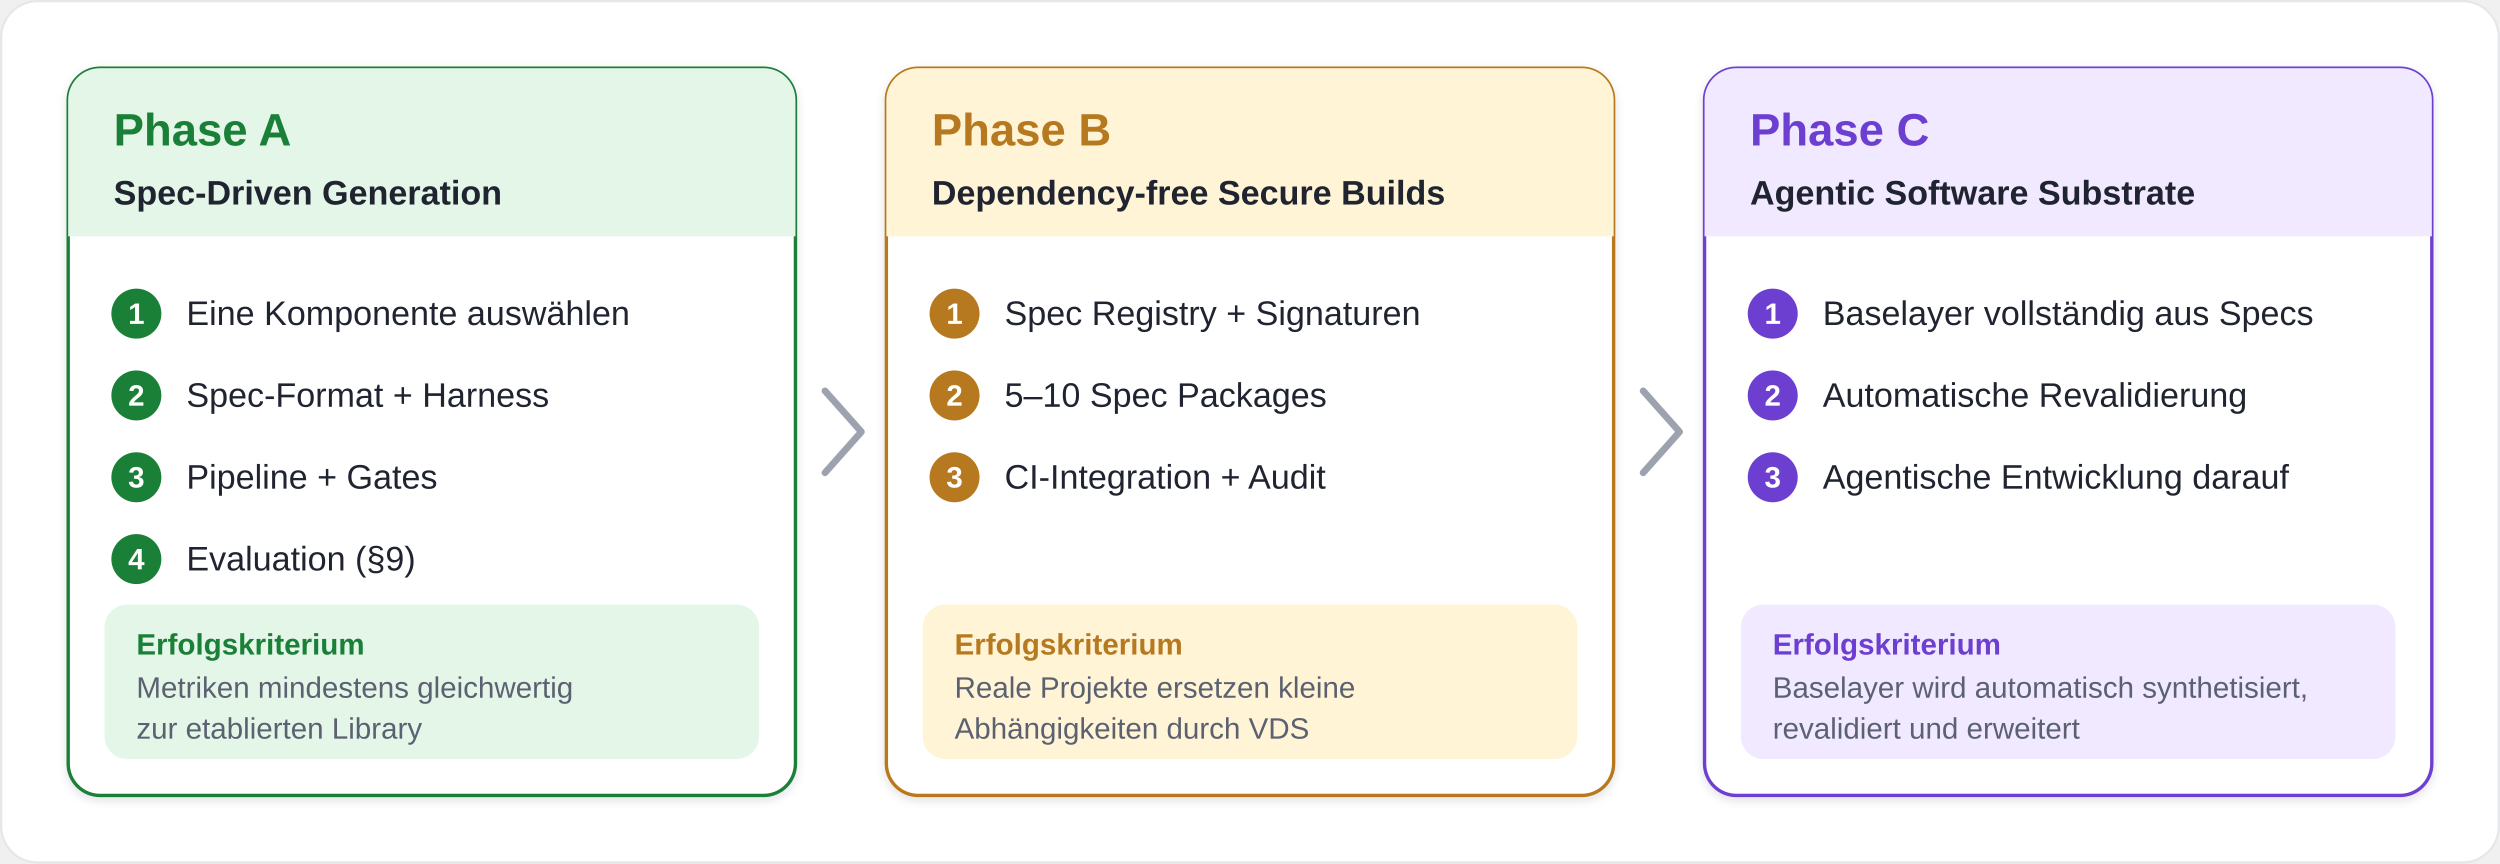
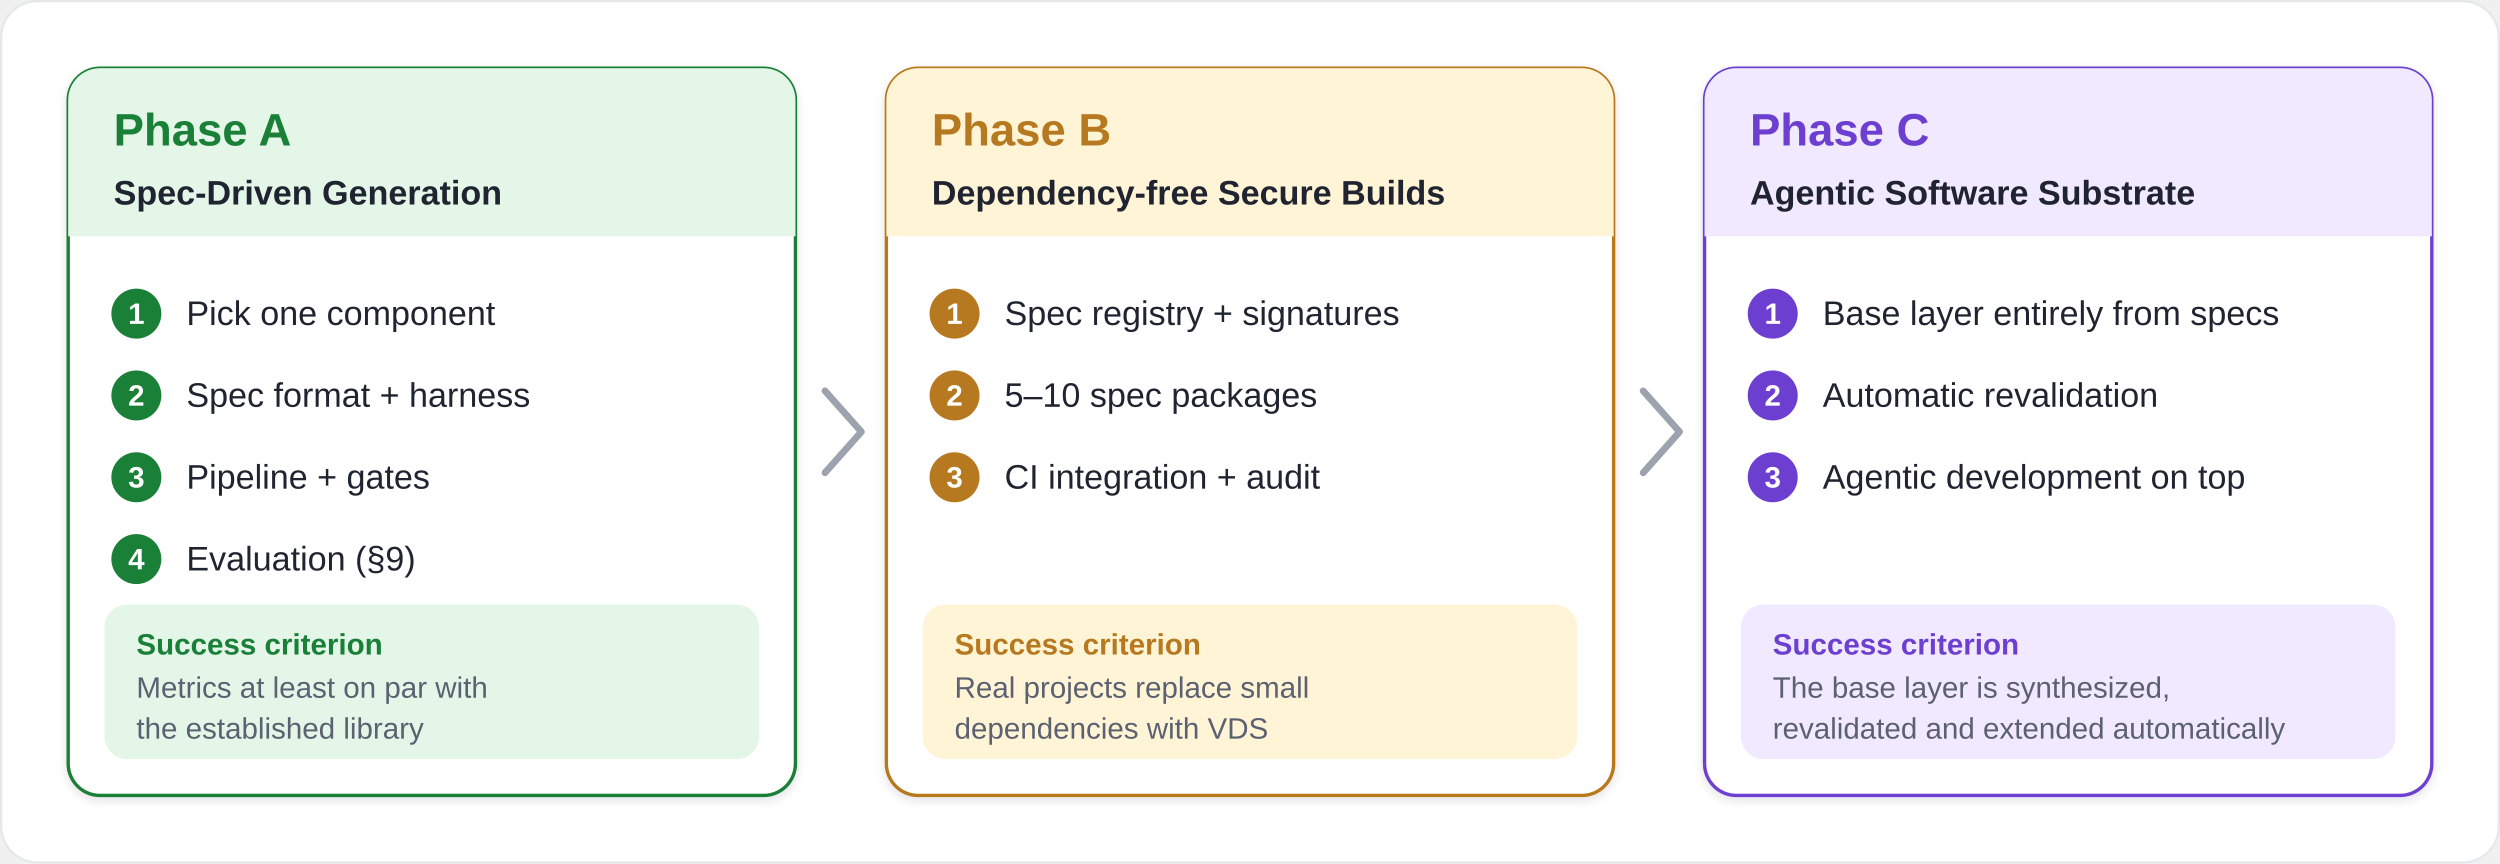
<svg xmlns="http://www.w3.org/2000/svg" viewBox="0 0 1100 380" width="1100" height="380">
  <style>
text{font-family:'Segoe UI',system-ui,-apple-system,'Helvetica Neue',Arial,sans-serif;fill:#1f2430}
.h{font-size:20px;font-weight:700}
.b{font-size:15px;font-weight:600}
.t{font-size:15px}
.s{font-size:13px;fill:#5b6170}
.ms{font-size:13.5px}
.m{font-family:Consolas,'SF Mono',Menlo,monospace;font-size:14px;font-weight:700}
.c{text-anchor:middle}
.e{text-anchor:end}
.num{font-weight:700;fill:#6d3fd1}
.tG{fill:#1a7f37}.tR{fill:#c4321c}.tB{fill:#2457d6}.tP{fill:#6d3fd1}.tA{fill:#8a5a00}.tN{fill:#374151}
.w{fill:#ffffff}
.box{stroke-width:1.5}
.spec{fill:#e8efff;stroke:#2457d6}
.agent{fill:#fff4d6;stroke:#b7791f}
.gate{fill:#f0e9ff;stroke:#6d3fd1}
.ok{fill:#e3f6e8;stroke:#1a7f37}
.bad{fill:#fde7e3;stroke:#c4321c}
.neu{fill:#f3f4f6;stroke:#6b7280}
.q{fill:#ffffff;stroke:#374151}
.dark{fill:#1f2430;stroke:#1f2430}
.ln{fill:none;stroke:#6b7280;stroke-width:1.6}
.lnD{fill:none;stroke:#1f2430;stroke-width:1.4}
.lnG{fill:none;stroke:#1a7f37;stroke-width:1.8}
.lnR{fill:none;stroke:#c4321c;stroke-width:1.8}
.lnB{fill:none;stroke:#2457d6;stroke-width:1.6}
.lnP{fill:none;stroke:#6d3fd1;stroke-width:1.6}
.dash{stroke-dasharray:6 5}
</style>
  <defs>
    <marker id="a" viewBox="0 0 10 10" refX="9" refY="5" markerWidth="7" markerHeight="7" orient="auto-start-reverse">
      <path d="M0,0L10,5L0,10z" fill="#6b7280" />
    </marker>
    <marker id="aD" viewBox="0 0 10 10" refX="9" refY="5" markerWidth="7" markerHeight="7" orient="auto-start-reverse">
      <path d="M0,0L10,5L0,10z" fill="#1f2430" />
    </marker>
    <marker id="aG" viewBox="0 0 10 10" refX="9" refY="5" markerWidth="7" markerHeight="7" orient="auto-start-reverse">
      <path d="M0,0L10,5L0,10z" fill="#1a7f37" />
    </marker>
    <marker id="aR" viewBox="0 0 10 10" refX="9" refY="5" markerWidth="7" markerHeight="7" orient="auto-start-reverse">
      <path d="M0,0L10,5L0,10z" fill="#c4321c" />
    </marker>
    <marker id="aB" viewBox="0 0 10 10" refX="9" refY="5" markerWidth="7" markerHeight="7" orient="auto-start-reverse">
      <path d="M0,0L10,5L0,10z" fill="#2457d6" />
    </marker>
    <marker id="aP" viewBox="0 0 10 10" refX="9" refY="5" markerWidth="7" markerHeight="7" orient="auto-start-reverse">
      <path d="M0,0L10,5L0,10z" fill="#6d3fd1" />
    </marker>
    <filter id="sh" x="-5%" y="-5%" width="110%" height="130%">
      <feDropShadow dx="0" dy="1.5" stdDeviation="2" flood-color="#1f2430" flood-opacity=".12" />
    </filter>
  </defs>
  <rect x="0.5" y="0.5" width="1099" height="379" rx="16" fill="#ffffff" stroke="#e5e7eb" />
  <rect x="30" y="30" width="320" height="320" rx="14" fill="#fff" stroke="#1a7f37" stroke-width="1.5" filter="url(#sh)" />
  <path d="M30,44 a14,14 0 0 1 14,-14 h292 a14,14 0 0 1 14,14 v60 h-320 z" fill="#e3f6e8" />
  <text x="50" y="64" class="h" style="fill:#1a7f37">Phase A</text>
  <text x="50" y="90" class="b">Spec-Driven Generation</text>
  <circle cx="60" cy="138" r="11" fill="#1a7f37" />
  <text x="60" y="142.5" class="s b c w">1</text>
-   <text x="82" y="143" class="t">Eine Komponente auswählen</text>
+   <text x="82" y="143" class="t">Pick one component</text>
  <circle cx="60" cy="174" r="11" fill="#1a7f37" />
  <text x="60" y="178.5" class="s b c w">2</text>
-   <text x="82" y="179" class="t">Spec-Format + Harness</text>
+   <text x="82" y="179" class="t">Spec format + harness</text>
  <circle cx="60" cy="210" r="11" fill="#1a7f37" />
  <text x="60" y="214.5" class="s b c w">3</text>
-   <text x="82" y="215" class="t">Pipeline + Gates</text>
+   <text x="82" y="215" class="t">Pipeline + gates</text>
  <circle cx="60" cy="246" r="11" fill="#1a7f37" />
  <text x="60" y="250.5" class="s b c w">4</text>
  <text x="82" y="251" class="t">Evaluation (§9)</text>
  <rect x="46" y="266" width="288" height="68" rx="10" fill="#e3f6e8" />
-   <text x="60" y="288" class="s b" style="fill:#1a7f37">Erfolgskriterium</text>
-   <text x="60" y="307" class="s">Metriken mindestens gleichwertig</text>
-   <text x="60" y="325" class="s">zur etablierten Library</text>
+   <text x="60" y="288" class="s b" style="fill:#1a7f37">Success criterion</text>
+   <text x="60" y="307" class="s">Metrics at least on par with</text>
+   <text x="60" y="325" class="s">the established library</text>
  <path d="M363,172 l16,18 l-16,18" fill="none" stroke="#9ca3af" stroke-width="3" stroke-linecap="round" stroke-linejoin="round" />
  <rect x="390" y="30" width="320" height="320" rx="14" fill="#fff" stroke="#b7791f" stroke-width="1.5" filter="url(#sh)" />
  <path d="M390,44 a14,14 0 0 1 14,-14 h292 a14,14 0 0 1 14,14 v60 h-320 z" fill="#fff4d6" />
  <text x="410" y="64" class="h" style="fill:#b7791f">Phase B</text>
  <text x="410" y="90" class="b">Dependency-free Secure Builds</text>
  <circle cx="420" cy="138" r="11" fill="#b7791f" />
  <text x="420" y="142.5" class="s b c w">1</text>
-   <text x="442" y="143" class="t">Spec Registry + Signaturen</text>
+   <text x="442" y="143" class="t">Spec registry + signatures</text>
  <circle cx="420" cy="174" r="11" fill="#b7791f" />
  <text x="420" y="178.5" class="s b c w">2</text>
-   <text x="442" y="179" class="t">5–10 Spec Packages</text>
+   <text x="442" y="179" class="t">5–10 spec packages</text>
  <circle cx="420" cy="210" r="11" fill="#b7791f" />
  <text x="420" y="214.5" class="s b c w">3</text>
-   <text x="442" y="215" class="t">CI-Integration + Audit</text>
+   <text x="442" y="215" class="t">CI integration + audit</text>
  <rect x="406" y="266" width="288" height="68" rx="10" fill="#fff4d6" />
-   <text x="420" y="288" class="s b" style="fill:#b7791f">Erfolgskriterium</text>
-   <text x="420" y="307" class="s">Reale Projekte ersetzen kleine</text>
-   <text x="420" y="325" class="s">Abhängigkeiten durch VDS</text>
+   <text x="420" y="288" class="s b" style="fill:#b7791f">Success criterion</text>
+   <text x="420" y="307" class="s">Real projects replace small</text>
+   <text x="420" y="325" class="s">dependencies with VDS</text>
  <path d="M723,172 l16,18 l-16,18" fill="none" stroke="#9ca3af" stroke-width="3" stroke-linecap="round" stroke-linejoin="round" />
  <rect x="750" y="30" width="320" height="320" rx="14" fill="#fff" stroke="#6d3fd1" stroke-width="1.5" filter="url(#sh)" />
  <path d="M750,44 a14,14 0 0 1 14,-14 h292 a14,14 0 0 1 14,14 v60 h-320 z" fill="#f0e9ff" />
  <text x="770" y="64" class="h" style="fill:#6d3fd1">Phase C</text>
  <text x="770" y="90" class="b">Agentic Software Substrate</text>
  <circle cx="780" cy="138" r="11" fill="#6d3fd1" />
  <text x="780" y="142.5" class="s b c w">1</text>
-   <text x="802" y="143" class="t">Baselayer vollständig aus Specs</text>
+   <text x="802" y="143" class="t">Base layer entirely from specs</text>
  <circle cx="780" cy="174" r="11" fill="#6d3fd1" />
  <text x="780" y="178.5" class="s b c w">2</text>
-   <text x="802" y="179" class="t">Automatische Revalidierung</text>
+   <text x="802" y="179" class="t">Automatic revalidation</text>
  <circle cx="780" cy="210" r="11" fill="#6d3fd1" />
  <text x="780" y="214.5" class="s b c w">3</text>
-   <text x="802" y="215" class="t">Agentische Entwicklung darauf</text>
+   <text x="802" y="215" class="t">Agentic development on top</text>
  <rect x="766" y="266" width="288" height="68" rx="10" fill="#f0e9ff" />
-   <text x="780" y="288" class="s b" style="fill:#6d3fd1">Erfolgskriterium</text>
-   <text x="780" y="307" class="s">Baselayer wird automatisch synthetisiert,</text>
-   <text x="780" y="325" class="s">revalidiert und erweitert</text>
+   <text x="780" y="288" class="s b" style="fill:#6d3fd1">Success criterion</text>
+   <text x="780" y="307" class="s">The base layer is synthesized,</text>
+   <text x="780" y="325" class="s">revalidated and extended automatically</text>
</svg>
